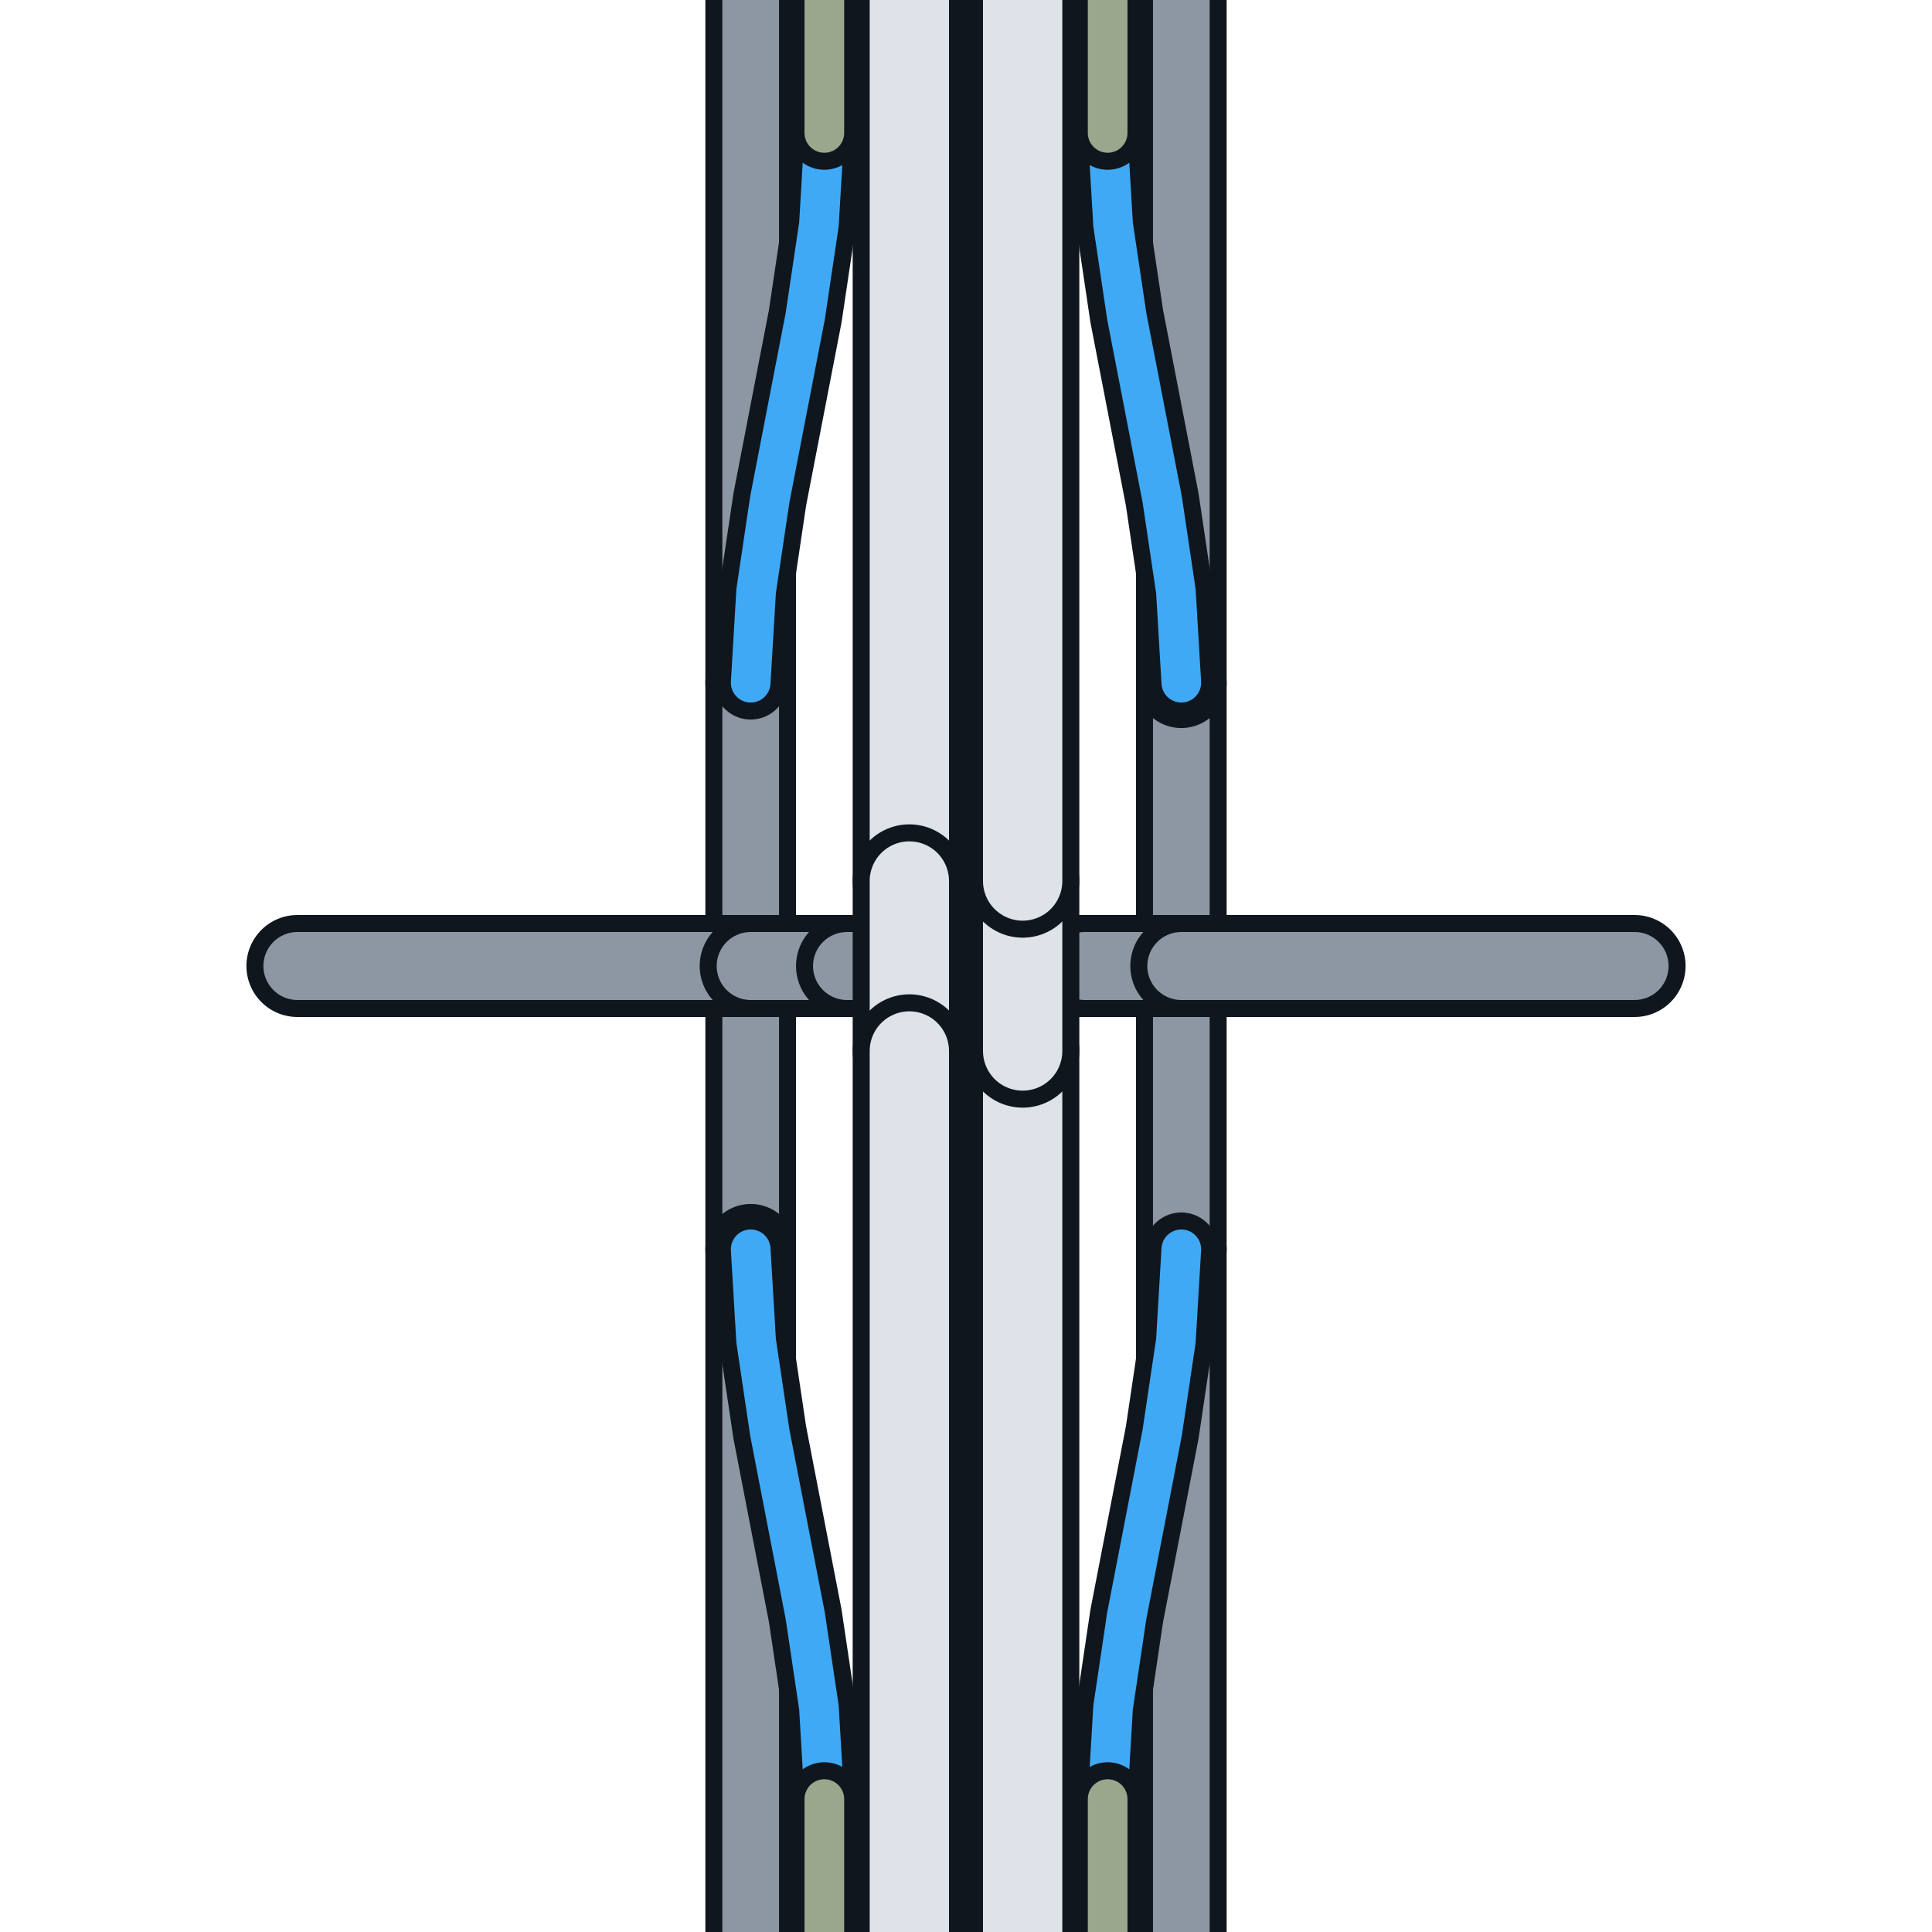
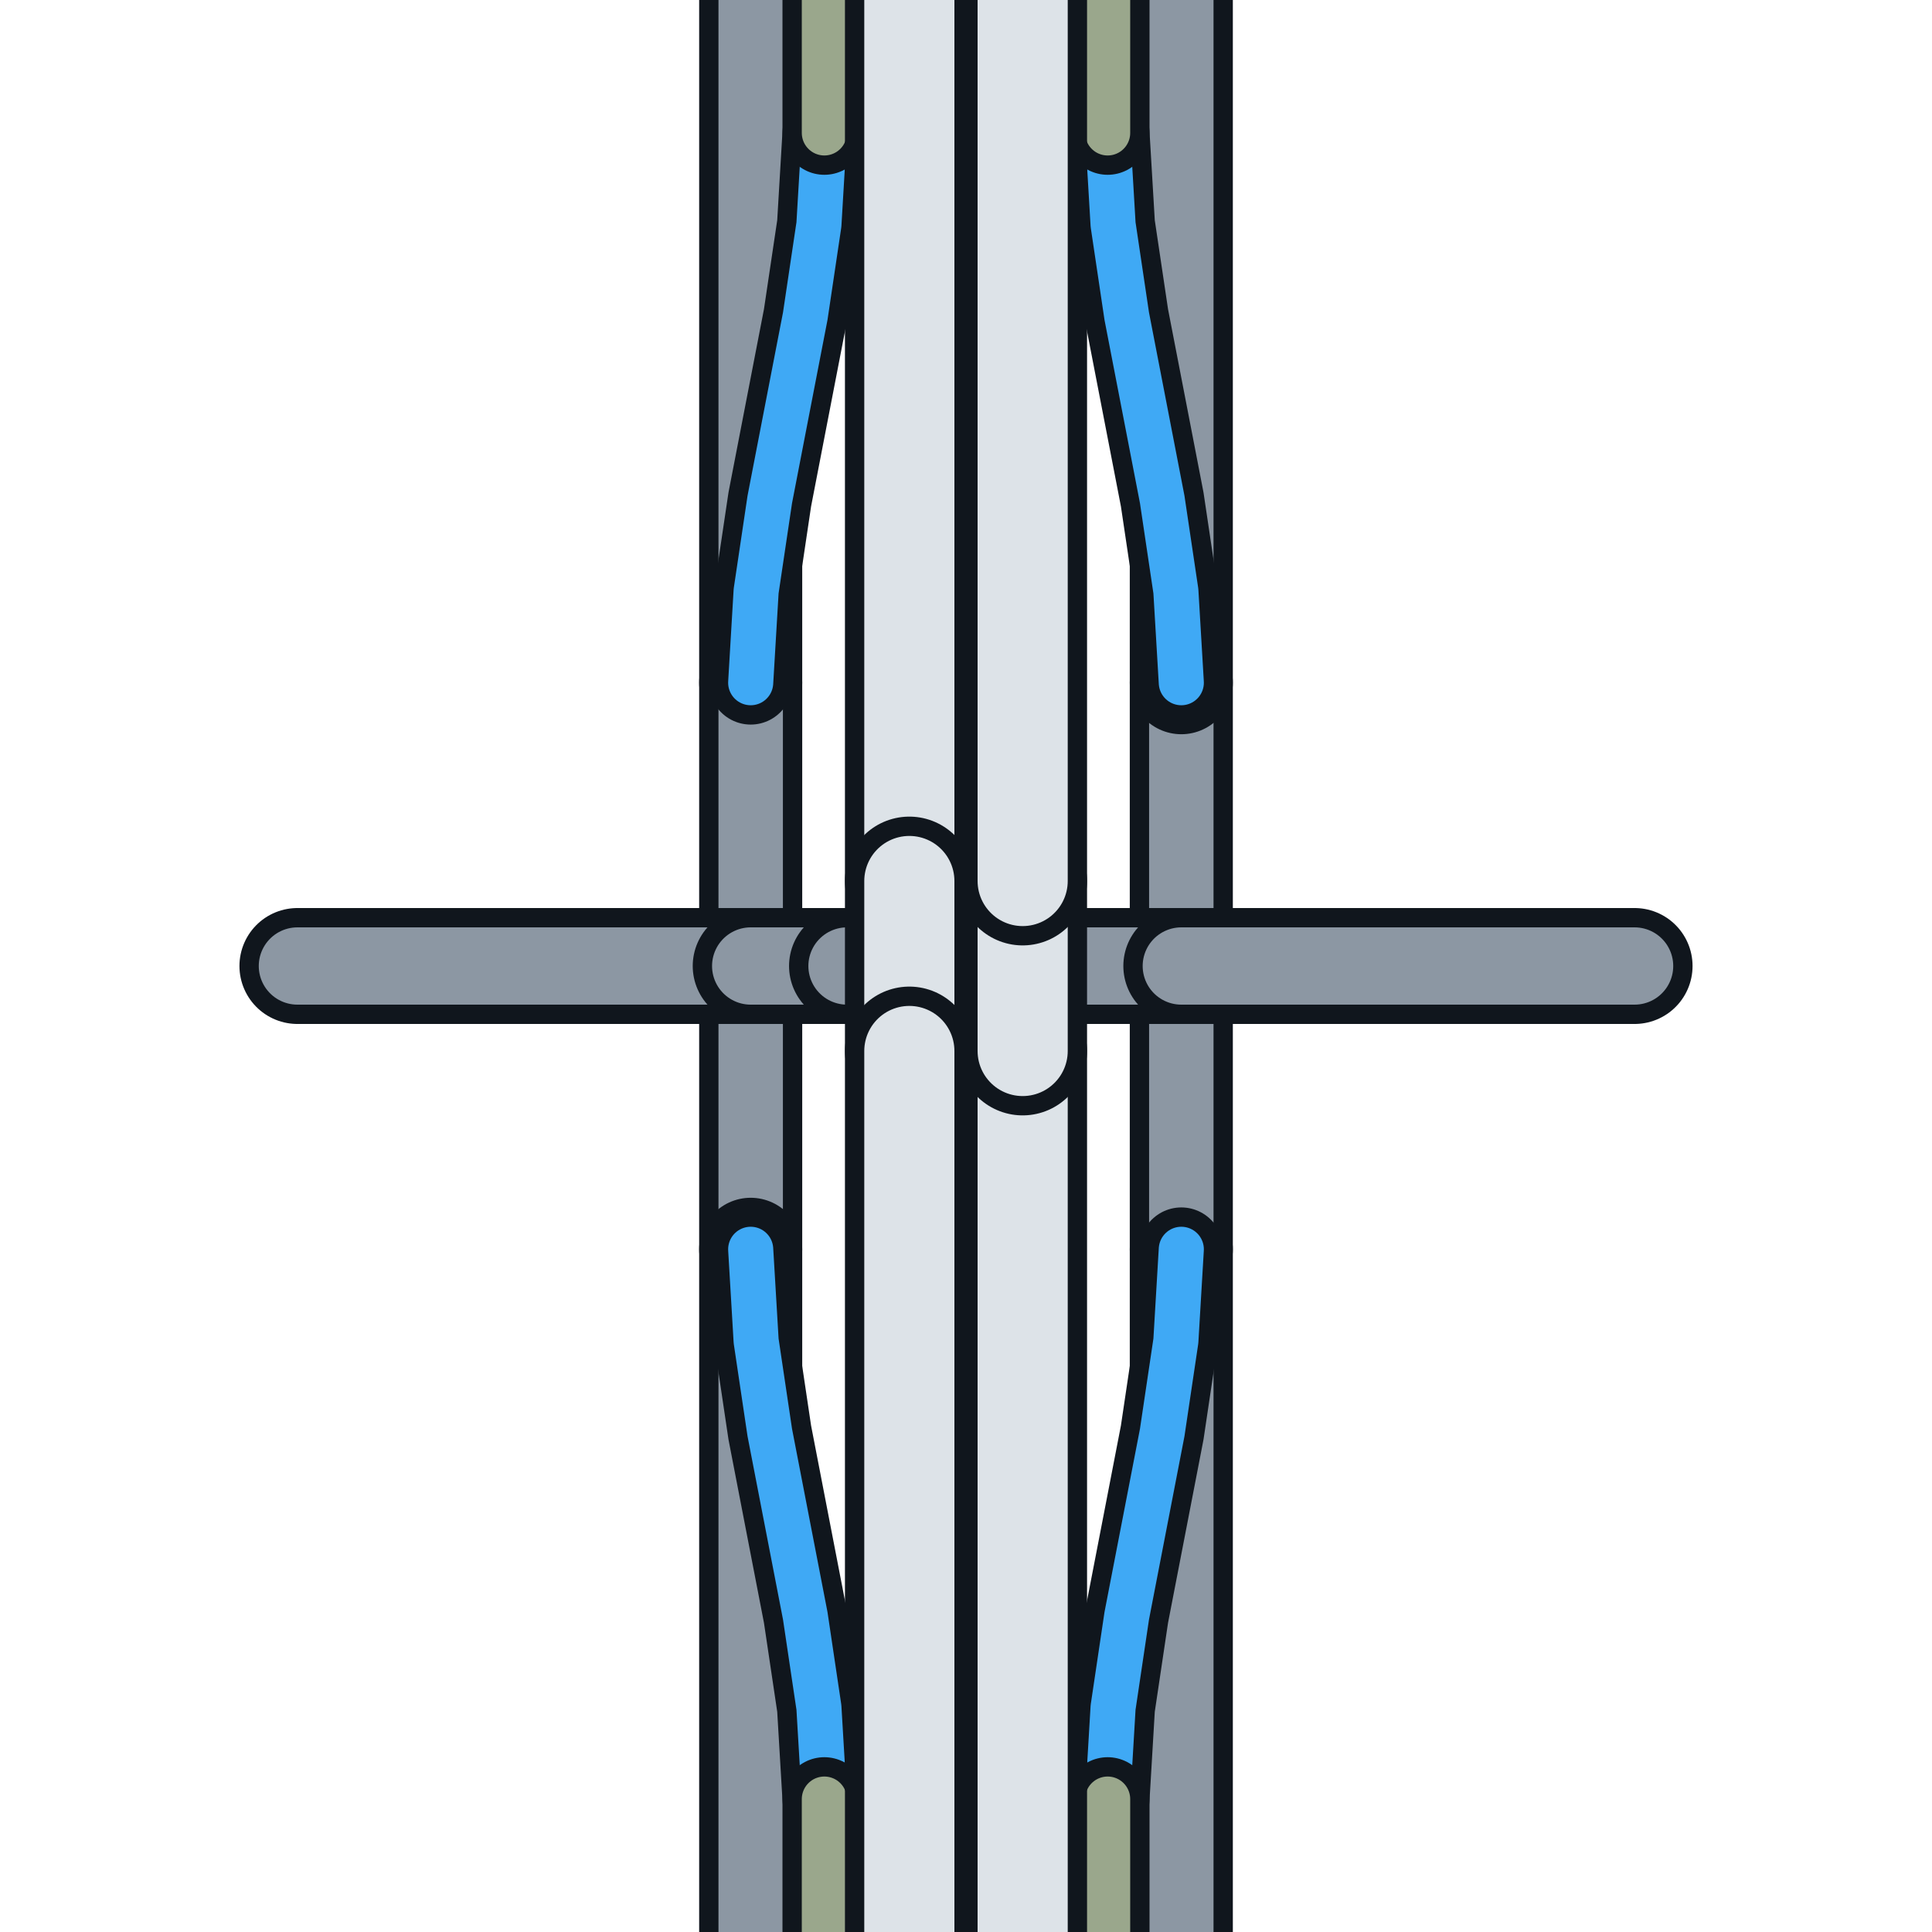
<svg xmlns="http://www.w3.org/2000/svg" viewBox="-170.49 -170.49 340.98 340.98">
-   <path d="M38,530.32L38,450.27L38,370.21L38,290.16L38,210.11L38,130.05L38,50" stroke="#10161d" stroke-width="16" fill="none" stroke-linecap="round" stroke-linejoin="round" />
-   <path d="M38,530.32L38,450.27L38,370.21L38,290.16L38,210.11L38,130.05L38,50" stroke="#8C97A3" stroke-width="10" fill="none" stroke-linecap="round" stroke-linejoin="round" />
-   <path d="M38,50L38,41.67L38,33.33L38,25L38,16.67L38,8.33L38,0" stroke="#10161d" stroke-width="16" fill="none" stroke-linecap="round" stroke-linejoin="round" />
-   <path d="M38,50L38,41.67L38,33.33L38,25L38,16.67L38,8.33L38,0" stroke="#8C97A3" stroke-width="10" fill="none" stroke-linecap="round" stroke-linejoin="round" />
-   <path d="M38,0L38,-8.33L38,-16.67L38,-25L38,-33.33L38,-41.67L38,-50" stroke="#10161d" stroke-width="16" fill="none" stroke-linecap="round" stroke-linejoin="round" />
-   <path d="M38,0L38,-8.33L38,-16.67L38,-25L38,-33.33L38,-41.67L38,-50" stroke="#8C97A3" stroke-width="10" fill="none" stroke-linecap="round" stroke-linejoin="round" />
-   <path d="M38,-50L38,-130.05L38,-210.11L38,-290.16L38,-370.21L38,-450.27L38,-530.32" stroke="#10161d" stroke-width="16" fill="none" stroke-linecap="round" stroke-linejoin="round" />
-   <path d="M38,-50L38,-130.05L38,-210.11L38,-290.16L38,-370.21L38,-450.27L38,-530.32" stroke="#8C97A3" stroke-width="10" fill="none" stroke-linecap="round" stroke-linejoin="round" />
-   <path d="M-38,-530.32L-38,-450.27L-38,-370.21L-38,-290.16L-38,-210.11L-38,-130.05L-38,-50" stroke="#10161d" stroke-width="16" fill="none" stroke-linecap="round" stroke-linejoin="round" />
-   <path d="M-38,-530.32L-38,-450.27L-38,-370.21L-38,-290.16L-38,-210.11L-38,-130.05L-38,-50" stroke="#8C97A3" stroke-width="10" fill="none" stroke-linecap="round" stroke-linejoin="round" />
-   <path d="M-38,-50L-38,-41.67L-38,-33.33L-38,-25L-38,-16.67L-38,-8.33L-38,-0" stroke="#10161d" stroke-width="16" fill="none" stroke-linecap="round" stroke-linejoin="round" />
-   <path d="M-38,-50L-38,-41.67L-38,-33.33L-38,-25L-38,-16.67L-38,-8.33L-38,-0" stroke="#8C97A3" stroke-width="10" fill="none" stroke-linecap="round" stroke-linejoin="round" />
-   <path d="M-38,-0L-38,8.33L-38,16.67L-38,25L-38,33.33L-38,41.67L-38,50" stroke="#10161d" stroke-width="16" fill="none" stroke-linecap="round" stroke-linejoin="round" />
-   <path d="M-38,-0L-38,8.33L-38,16.67L-38,25L-38,33.33L-38,41.67L-38,50" stroke="#8C97A3" stroke-width="10" fill="none" stroke-linecap="round" stroke-linejoin="round" />
-   <path d="M-38,50L-38,130.05L-38,210.11L-38,290.16L-38,370.21L-38,450.27L-38,530.32" stroke="#10161d" stroke-width="16" fill="none" stroke-linecap="round" stroke-linejoin="round" />
-   <path d="M-38,50L-38,130.05L-38,210.11L-38,290.16L-38,370.21L-38,450.27L-38,530.32" stroke="#8C97A3" stroke-width="10" fill="none" stroke-linecap="round" stroke-linejoin="round" />
-   <path d="M-118,-0L-104.67,-0L-91.33,-0L-78,-0L-64.67,-0L-51.33,-0L-38,-0" stroke="#10161d" stroke-width="18" fill="none" stroke-linecap="round" stroke-linejoin="round" />
-   <path d="M-118,-0L-104.67,-0L-91.33,-0L-78,-0L-64.67,-0L-51.33,-0L-38,-0" stroke="#8C97A3" stroke-width="12" fill="none" stroke-linecap="round" stroke-linejoin="round" />
-   <path d="M-38,-0L-35.17,-0L-32.33,-0L-29.5,-0L-26.67,-0L-23.83,-0L-21,-0" stroke="#10161d" stroke-width="18" fill="none" stroke-linecap="round" stroke-linejoin="round" />
-   <path d="M-38,-0L-35.17,-0L-32.33,-0L-29.5,-0L-26.67,-0L-23.83,-0L-21,-0" stroke="#8C97A3" stroke-width="12" fill="none" stroke-linecap="round" stroke-linejoin="round" />
-   <path d="M-21,-0L-14,-0L-7,-0L0,-0L7,0L14,0L21,0" stroke="#10161d" stroke-width="18" fill="none" stroke-linecap="round" stroke-linejoin="round" />
-   <path d="M-21,-0L-14,-0L-7,-0L0,-0L7,0L14,0L21,0" stroke="#8C97A3" stroke-width="12" fill="none" stroke-linecap="round" stroke-linejoin="round" />
-   <path d="M21,0L23.83,0L26.67,0L29.5,0L32.33,0L35.17,0L38,0" stroke="#10161d" stroke-width="18" fill="none" stroke-linecap="round" stroke-linejoin="round" />
-   <path d="M21,0L23.83,0L26.67,0L29.5,0L32.33,0L35.17,0L38,0" stroke="#8C97A3" stroke-width="12" fill="none" stroke-linecap="round" stroke-linejoin="round" />
-   <path d="M38,0L51.33,0L64.67,0L78,0L91.33,0L104.67,0L118,0" stroke="#10161d" stroke-width="18" fill="none" stroke-linecap="round" stroke-linejoin="round" />
-   <path d="M38,0L51.33,0L64.67,0L78,0L91.33,0L104.67,0L118,0" stroke="#8C97A3" stroke-width="12" fill="none" stroke-linecap="round" stroke-linejoin="round" />
-   <path d="M25,147.03L25.96,130.86L28.37,114.69L31.5,98.52L34.63,82.34L37.04,66.17L38,50" stroke="#10161d" stroke-width="13" fill="none" stroke-linecap="round" stroke-linejoin="round" />
-   <path d="M25,147.03L25.96,130.86L28.37,114.69L31.5,98.52L34.63,82.34L37.04,66.17L38,50" stroke="#3FA9F5" stroke-width="7" fill="none" stroke-linecap="round" stroke-linejoin="round" />
-   <path d="M38,-50L37.04,-66.17L34.63,-82.34L31.5,-98.52L28.37,-114.69L25.96,-130.86L25,-147.03" stroke="#10161d" stroke-width="13" fill="none" stroke-linecap="round" stroke-linejoin="round" />
-   <path d="M38,-50L37.04,-66.17L34.63,-82.34L31.5,-98.52L28.37,-114.69L25.96,-130.86L25,-147.03" stroke="#3FA9F5" stroke-width="7" fill="none" stroke-linecap="round" stroke-linejoin="round" />
-   <path d="M-25,-147.03L-25.96,-130.86L-28.37,-114.69L-31.5,-98.52L-34.63,-82.34L-37.04,-66.17L-38,-50" stroke="#10161d" stroke-width="13" fill="none" stroke-linecap="round" stroke-linejoin="round" />
-   <path d="M-25,-147.03L-25.96,-130.86L-28.37,-114.69L-31.5,-98.52L-34.63,-82.34L-37.04,-66.17L-38,-50" stroke="#3FA9F5" stroke-width="7" fill="none" stroke-linecap="round" stroke-linejoin="round" />
-   <path d="M-38,50L-37.04,66.17L-34.63,82.34L-31.5,98.52L-28.37,114.69L-25.96,130.86L-25,147.03" stroke="#10161d" stroke-width="13" fill="none" stroke-linecap="round" stroke-linejoin="round" />
-   <path d="M-38,50L-37.04,66.17L-34.63,82.34L-31.5,98.52L-28.37,114.69L-25.96,130.86L-25,147.03" stroke="#3FA9F5" stroke-width="7" fill="none" stroke-linecap="round" stroke-linejoin="round" />
-   <path d="M25,338.36L25,306.47L25,274.58L25,242.7L25,210.81L25,178.92L25,147.03" stroke="#10161d" stroke-width="13" fill="none" stroke-linecap="round" stroke-linejoin="round" />
-   <path d="M25,338.36L25,306.47L25,274.58L25,242.7L25,210.81L25,178.92L25,147.03" stroke="#9AA78C" stroke-width="7" fill="none" stroke-linecap="round" stroke-linejoin="round" />
-   <path d="M25,-147.03L25,-178.92L25,-210.81L25,-242.7L25,-274.58L25,-306.47L25,-338.36" stroke="#10161d" stroke-width="13" fill="none" stroke-linecap="round" stroke-linejoin="round" />
-   <path d="M25,-147.03L25,-178.92L25,-210.81L25,-242.7L25,-274.58L25,-306.47L25,-338.36" stroke="#9AA78C" stroke-width="7" fill="none" stroke-linecap="round" stroke-linejoin="round" />
-   <path d="M-25,-338.36L-25,-306.47L-25,-274.58L-25,-242.7L-25,-210.81L-25,-178.92L-25,-147.03" stroke="#10161d" stroke-width="13" fill="none" stroke-linecap="round" stroke-linejoin="round" />
-   <path d="M-25,-338.36L-25,-306.47L-25,-274.58L-25,-242.7L-25,-210.81L-25,-178.92L-25,-147.03" stroke="#9AA78C" stroke-width="7" fill="none" stroke-linecap="round" stroke-linejoin="round" />
-   <path d="M-25,147.03L-25,178.92L-25,210.81L-25,242.7L-25,274.58L-25,306.47L-25,338.36" stroke="#10161d" stroke-width="13" fill="none" stroke-linecap="round" stroke-linejoin="round" />
-   <path d="M-25,147.03L-25,178.92L-25,210.81L-25,242.7L-25,274.58L-25,306.47L-25,338.36" stroke="#9AA78C" stroke-width="7" fill="none" stroke-linecap="round" stroke-linejoin="round" />
-   <path d="M10,530.32L10,516.99L10,503.65L10,490.32L10,476.99L10,463.65L10,450.32" stroke="#10161d" stroke-width="20" fill="none" stroke-linecap="round" stroke-linejoin="round" />
-   <path d="M10,530.32L10,516.99L10,503.65L10,490.32L10,476.99L10,463.65L10,450.32" stroke="#DDE3E8" stroke-width="14" fill="none" stroke-linecap="round" stroke-linejoin="round" />
-   <path d="M10,450.32L10,377.77L10,305.21L10,232.66L10,160.11L10,87.55L10,15" stroke="#10161d" stroke-width="20" fill="none" stroke-linecap="round" stroke-linejoin="round" />
-   <path d="M10,450.32L10,377.77L10,305.21L10,232.66L10,160.11L10,87.55L10,15" stroke="#DDE3E8" stroke-width="14" fill="none" stroke-linecap="round" stroke-linejoin="round" />
-   <path d="M10,15L10,10L10,5L10,-0L10,-5L10,-10L10,-15" stroke="#10161d" stroke-width="20" fill="none" stroke-linecap="round" stroke-linejoin="round" />
-   <path d="M10,15L10,10L10,5L10,-0L10,-5L10,-10L10,-15" stroke="#DDE3E8" stroke-width="14" fill="none" stroke-linecap="round" stroke-linejoin="round" />
-   <path d="M10,-15L10,-87.55L10,-160.11L10,-232.66L10,-305.21L10,-377.77L10,-450.32" stroke="#10161d" stroke-width="20" fill="none" stroke-linecap="round" stroke-linejoin="round" />
-   <path d="M10,-15L10,-87.55L10,-160.11L10,-232.66L10,-305.21L10,-377.77L10,-450.32" stroke="#DDE3E8" stroke-width="14" fill="none" stroke-linecap="round" stroke-linejoin="round" />
-   <path d="M10,-450.32L10,-463.65L10,-476.99L10,-490.32L10,-503.65L10,-516.99L10,-530.32" stroke="#10161d" stroke-width="20" fill="none" stroke-linecap="round" stroke-linejoin="round" />
-   <path d="M10,-450.32L10,-463.65L10,-476.99L10,-490.32L10,-503.65L10,-516.99L10,-530.32" stroke="#DDE3E8" stroke-width="14" fill="none" stroke-linecap="round" stroke-linejoin="round" />
-   <path d="M-10,-530.32L-10,-516.99L-10,-503.65L-10,-490.32L-10,-476.99L-10,-463.65L-10,-450.32" stroke="#10161d" stroke-width="20" fill="none" stroke-linecap="round" stroke-linejoin="round" />
-   <path d="M-10,-530.32L-10,-516.99L-10,-503.65L-10,-490.32L-10,-476.99L-10,-463.65L-10,-450.32" stroke="#DDE3E8" stroke-width="14" fill="none" stroke-linecap="round" stroke-linejoin="round" />
-   <path d="M-10,-450.32L-10,-377.77L-10,-305.21L-10,-232.66L-10,-160.11L-10,-87.55L-10,-15" stroke="#10161d" stroke-width="20" fill="none" stroke-linecap="round" stroke-linejoin="round" />
-   <path d="M-10,-450.32L-10,-377.77L-10,-305.21L-10,-232.66L-10,-160.11L-10,-87.55L-10,-15" stroke="#DDE3E8" stroke-width="14" fill="none" stroke-linecap="round" stroke-linejoin="round" />
-   <path d="M-10,-15L-10,-10L-10,-5L-10,-0L-10,5L-10,10L-10,15" stroke="#10161d" stroke-width="20" fill="none" stroke-linecap="round" stroke-linejoin="round" />
-   <path d="M-10,-15L-10,-10L-10,-5L-10,-0L-10,5L-10,10L-10,15" stroke="#DDE3E8" stroke-width="14" fill="none" stroke-linecap="round" stroke-linejoin="round" />
-   <path d="M-10,15L-10,87.55L-10,160.11L-10,232.66L-10,305.21L-10,377.77L-10,450.32" stroke="#10161d" stroke-width="20" fill="none" stroke-linecap="round" stroke-linejoin="round" />
-   <path d="M-10,15L-10,87.55L-10,160.11L-10,232.66L-10,305.21L-10,377.77L-10,450.32" stroke="#DDE3E8" stroke-width="14" fill="none" stroke-linecap="round" stroke-linejoin="round" />
-   <path d="M-10,450.32L-10,463.65L-10,476.99L-10,490.32L-10,503.65L-10,516.99L-10,530.32" stroke="#10161d" stroke-width="20" fill="none" stroke-linecap="round" stroke-linejoin="round" />
-   <path d="M-10,450.32L-10,463.65L-10,476.99L-10,490.32L-10,503.65L-10,516.99L-10,530.32" stroke="#DDE3E8" stroke-width="14" fill="none" stroke-linecap="round" stroke-linejoin="round" />
-   <path d="M10,450.32L11.11,431.66L13.89,413L17.5,394.34L21.11,375.68L23.89,357.02L25,338.36" stroke="#10161d" stroke-width="13" fill="none" stroke-linecap="round" stroke-linejoin="round" />
-   <path d="M10,450.32L11.11,431.66L13.89,413L17.5,394.34L21.11,375.68L23.89,357.02L25,338.36" stroke="#F5A623" stroke-width="7" fill="none" stroke-linecap="round" stroke-linejoin="round" />
-   <path d="M25,-338.36L23.89,-357.02L21.11,-375.68L17.5,-394.34L13.89,-413L11.11,-431.66L10,-450.32" stroke="#10161d" stroke-width="13" fill="none" stroke-linecap="round" stroke-linejoin="round" />
-   <path d="M25,-338.36L23.89,-357.02L21.11,-375.68L17.5,-394.34L13.89,-413L11.11,-431.66L10,-450.32" stroke="#F5A623" stroke-width="7" fill="none" stroke-linecap="round" stroke-linejoin="round" />
-   <path d="M-10,-450.32L-11.11,-431.66L-13.89,-413L-17.5,-394.34L-21.11,-375.68L-23.89,-357.02L-25,-338.36" stroke="#10161d" stroke-width="13" fill="none" stroke-linecap="round" stroke-linejoin="round" />
-   <path d="M-10,-450.32L-11.11,-431.66L-13.89,-413L-17.5,-394.34L-21.11,-375.68L-23.89,-357.02L-25,-338.36" stroke="#F5A623" stroke-width="7" fill="none" stroke-linecap="round" stroke-linejoin="round" />
-   <path d="M-25,338.36L-23.89,357.02L-21.11,375.68L-17.5,394.34L-13.89,413L-11.11,431.66L-10,450.32" stroke="#10161d" stroke-width="13" fill="none" stroke-linecap="round" stroke-linejoin="round" />
-   <path d="M-25,338.36L-23.89,357.02L-21.11,375.68L-17.5,394.34L-13.89,413L-11.11,431.66L-10,450.32" stroke="#F5A623" stroke-width="7" fill="none" stroke-linecap="round" stroke-linejoin="round" />
+   <path d="M38,530.32L38,450.27L38,370.21L38,290.16L38,210.11L38,130.05L38,50" stroke="#10161d" stroke-width="18.19" fill="none" stroke-linecap="round" stroke-linejoin="round" />
+   <path d="M38,530.32L38,450.27L38,370.21L38,290.16L38,210.11L38,130.05L38,50" stroke="#8C97A3" stroke-width="11.37" fill="none" stroke-linecap="round" stroke-linejoin="round" />
+   <path d="M38,50L38,41.67L38,33.33L38,25L38,16.67L38,8.33L38,0" stroke="#10161d" stroke-width="18.19" fill="none" stroke-linecap="round" stroke-linejoin="round" />
+   <path d="M38,50L38,41.67L38,33.33L38,25L38,16.67L38,8.33L38,0" stroke="#8C97A3" stroke-width="11.37" fill="none" stroke-linecap="round" stroke-linejoin="round" />
+   <path d="M38,0L38,-8.33L38,-16.67L38,-25L38,-33.33L38,-41.67L38,-50" stroke="#10161d" stroke-width="18.19" fill="none" stroke-linecap="round" stroke-linejoin="round" />
+   <path d="M38,0L38,-8.33L38,-16.67L38,-25L38,-33.33L38,-41.67L38,-50" stroke="#8C97A3" stroke-width="11.37" fill="none" stroke-linecap="round" stroke-linejoin="round" />
+   <path d="M38,-50L38,-130.05L38,-210.11L38,-290.16L38,-370.21L38,-450.27L38,-530.32" stroke="#10161d" stroke-width="18.19" fill="none" stroke-linecap="round" stroke-linejoin="round" />
+   <path d="M38,-50L38,-130.05L38,-210.11L38,-290.16L38,-370.21L38,-450.27L38,-530.32" stroke="#8C97A3" stroke-width="11.37" fill="none" stroke-linecap="round" stroke-linejoin="round" />
+   <path d="M-38,-530.32L-38,-450.27L-38,-370.21L-38,-290.16L-38,-210.11L-38,-130.05L-38,-50" stroke="#10161d" stroke-width="18.19" fill="none" stroke-linecap="round" stroke-linejoin="round" />
+   <path d="M-38,-530.32L-38,-450.27L-38,-370.21L-38,-290.16L-38,-210.11L-38,-130.05L-38,-50" stroke="#8C97A3" stroke-width="11.37" fill="none" stroke-linecap="round" stroke-linejoin="round" />
+   <path d="M-38,-50L-38,-41.67L-38,-33.33L-38,-25L-38,-16.67L-38,-8.33L-38,-0" stroke="#10161d" stroke-width="18.19" fill="none" stroke-linecap="round" stroke-linejoin="round" />
+   <path d="M-38,-50L-38,-41.67L-38,-33.33L-38,-25L-38,-16.67L-38,-8.33L-38,-0" stroke="#8C97A3" stroke-width="11.37" fill="none" stroke-linecap="round" stroke-linejoin="round" />
+   <path d="M-38,-0L-38,8.33L-38,16.67L-38,25L-38,33.33L-38,41.67L-38,50" stroke="#10161d" stroke-width="18.19" fill="none" stroke-linecap="round" stroke-linejoin="round" />
+   <path d="M-38,-0L-38,8.33L-38,16.67L-38,25L-38,33.33L-38,41.67L-38,50" stroke="#8C97A3" stroke-width="11.37" fill="none" stroke-linecap="round" stroke-linejoin="round" />
+   <path d="M-38,50L-38,130.05L-38,210.11L-38,290.16L-38,370.21L-38,450.27L-38,530.32" stroke="#10161d" stroke-width="18.19" fill="none" stroke-linecap="round" stroke-linejoin="round" />
+   <path d="M-38,50L-38,130.05L-38,210.11L-38,290.16L-38,370.21L-38,450.27L-38,530.32" stroke="#8C97A3" stroke-width="11.37" fill="none" stroke-linecap="round" stroke-linejoin="round" />
+   <path d="M-118,-0L-104.67,-0L-91.33,-0L-78,-0L-64.67,-0L-51.33,-0L-38,-0" stroke="#10161d" stroke-width="20.46" fill="none" stroke-linecap="round" stroke-linejoin="round" />
+   <path d="M-118,-0L-104.67,-0L-91.33,-0L-78,-0L-64.67,-0L-51.33,-0L-38,-0" stroke="#8C97A3" stroke-width="13.64" fill="none" stroke-linecap="round" stroke-linejoin="round" />
+   <path d="M-38,-0L-35.17,-0L-32.33,-0L-29.5,-0L-26.67,-0L-23.83,-0L-21,-0" stroke="#10161d" stroke-width="20.46" fill="none" stroke-linecap="round" stroke-linejoin="round" />
+   <path d="M-38,-0L-35.17,-0L-32.33,-0L-29.5,-0L-26.67,-0L-23.83,-0L-21,-0" stroke="#8C97A3" stroke-width="13.64" fill="none" stroke-linecap="round" stroke-linejoin="round" />
+   <path d="M-21,-0L-14,-0L-7,-0L0,-0L7,0L14,0L21,0" stroke="#10161d" stroke-width="20.46" fill="none" stroke-linecap="round" stroke-linejoin="round" />
+   <path d="M-21,-0L-14,-0L-7,-0L0,-0L7,0L14,0L21,0" stroke="#8C97A3" stroke-width="13.64" fill="none" stroke-linecap="round" stroke-linejoin="round" />
+   <path d="M21,0L23.83,0L26.67,0L29.5,0L32.33,0L35.17,0L38,0" stroke="#10161d" stroke-width="20.46" fill="none" stroke-linecap="round" stroke-linejoin="round" />
+   <path d="M21,0L23.83,0L26.67,0L29.5,0L32.33,0L35.17,0L38,0" stroke="#8C97A3" stroke-width="13.64" fill="none" stroke-linecap="round" stroke-linejoin="round" />
+   <path d="M38,0L51.33,0L64.67,0L78,0L91.33,0L104.67,0L118,0" stroke="#10161d" stroke-width="20.46" fill="none" stroke-linecap="round" stroke-linejoin="round" />
+   <path d="M38,0L51.33,0L64.67,0L78,0L91.33,0L104.67,0L118,0" stroke="#8C97A3" stroke-width="13.64" fill="none" stroke-linecap="round" stroke-linejoin="round" />
+   <path d="M25,147.03L25.96,130.86L28.37,114.69L31.5,98.52L34.63,82.34L37.04,66.17L38,50" stroke="#10161d" stroke-width="14.78" fill="none" stroke-linecap="round" stroke-linejoin="round" />
+   <path d="M25,147.03L25.96,130.86L28.37,114.69L31.5,98.52L34.63,82.34L37.04,66.17L38,50" stroke="#3FA9F5" stroke-width="7.96" fill="none" stroke-linecap="round" stroke-linejoin="round" />
+   <path d="M38,-50L37.04,-66.17L34.63,-82.34L31.5,-98.52L28.37,-114.69L25.96,-130.86L25,-147.03" stroke="#10161d" stroke-width="14.78" fill="none" stroke-linecap="round" stroke-linejoin="round" />
+   <path d="M38,-50L37.04,-66.17L34.63,-82.34L31.5,-98.52L28.37,-114.69L25.96,-130.86L25,-147.03" stroke="#3FA9F5" stroke-width="7.96" fill="none" stroke-linecap="round" stroke-linejoin="round" />
+   <path d="M-25,-147.03L-25.96,-130.86L-28.37,-114.69L-31.5,-98.52L-34.63,-82.34L-37.04,-66.17L-38,-50" stroke="#10161d" stroke-width="14.78" fill="none" stroke-linecap="round" stroke-linejoin="round" />
+   <path d="M-25,-147.03L-25.96,-130.86L-28.37,-114.69L-31.5,-98.52L-34.63,-82.34L-37.04,-66.17L-38,-50" stroke="#3FA9F5" stroke-width="7.96" fill="none" stroke-linecap="round" stroke-linejoin="round" />
+   <path d="M-38,50L-37.04,66.17L-34.63,82.34L-31.5,98.52L-28.37,114.69L-25.96,130.86L-25,147.03" stroke="#10161d" stroke-width="14.78" fill="none" stroke-linecap="round" stroke-linejoin="round" />
+   <path d="M-38,50L-37.04,66.17L-34.63,82.34L-31.5,98.52L-28.37,114.69L-25.96,130.86L-25,147.03" stroke="#3FA9F5" stroke-width="7.96" fill="none" stroke-linecap="round" stroke-linejoin="round" />
+   <path d="M25,338.36L25,306.47L25,274.58L25,242.7L25,210.81L25,178.92L25,147.03" stroke="#10161d" stroke-width="14.78" fill="none" stroke-linecap="round" stroke-linejoin="round" />
+   <path d="M25,338.36L25,306.47L25,274.58L25,242.7L25,210.81L25,178.92L25,147.03" stroke="#9AA78C" stroke-width="7.96" fill="none" stroke-linecap="round" stroke-linejoin="round" />
+   <path d="M25,-147.03L25,-178.92L25,-210.81L25,-242.7L25,-274.58L25,-306.47L25,-338.36" stroke="#10161d" stroke-width="14.78" fill="none" stroke-linecap="round" stroke-linejoin="round" />
+   <path d="M25,-147.03L25,-178.92L25,-210.81L25,-242.7L25,-274.58L25,-306.47L25,-338.36" stroke="#9AA78C" stroke-width="7.96" fill="none" stroke-linecap="round" stroke-linejoin="round" />
+   <path d="M-25,-338.36L-25,-306.47L-25,-274.58L-25,-242.7L-25,-210.81L-25,-178.92L-25,-147.03" stroke="#10161d" stroke-width="14.78" fill="none" stroke-linecap="round" stroke-linejoin="round" />
+   <path d="M-25,-338.36L-25,-306.47L-25,-274.58L-25,-242.7L-25,-210.81L-25,-178.92L-25,-147.03" stroke="#9AA78C" stroke-width="7.96" fill="none" stroke-linecap="round" stroke-linejoin="round" />
+   <path d="M-25,147.03L-25,178.92L-25,210.81L-25,242.7L-25,274.58L-25,306.47L-25,338.36" stroke="#10161d" stroke-width="14.78" fill="none" stroke-linecap="round" stroke-linejoin="round" />
+   <path d="M-25,147.03L-25,178.92L-25,210.81L-25,242.7L-25,274.58L-25,306.47L-25,338.36" stroke="#9AA78C" stroke-width="7.96" fill="none" stroke-linecap="round" stroke-linejoin="round" />
+   <path d="M10,530.32L10,516.99L10,503.65L10,490.32L10,476.99L10,463.65L10,450.32" stroke="#10161d" stroke-width="22.73" fill="none" stroke-linecap="round" stroke-linejoin="round" />
+   <path d="M10,530.32L10,516.99L10,503.65L10,490.32L10,476.99L10,463.65L10,450.32" stroke="#DDE3E8" stroke-width="15.91" fill="none" stroke-linecap="round" stroke-linejoin="round" />
+   <path d="M10,450.32L10,377.77L10,305.21L10,232.66L10,160.11L10,87.55L10,15" stroke="#10161d" stroke-width="22.73" fill="none" stroke-linecap="round" stroke-linejoin="round" />
+   <path d="M10,450.32L10,377.77L10,305.21L10,232.66L10,160.11L10,87.55L10,15" stroke="#DDE3E8" stroke-width="15.91" fill="none" stroke-linecap="round" stroke-linejoin="round" />
+   <path d="M10,15L10,10L10,5L10,-0L10,-5L10,-10L10,-15" stroke="#10161d" stroke-width="22.73" fill="none" stroke-linecap="round" stroke-linejoin="round" />
+   <path d="M10,15L10,10L10,5L10,-0L10,-5L10,-10L10,-15" stroke="#DDE3E8" stroke-width="15.91" fill="none" stroke-linecap="round" stroke-linejoin="round" />
+   <path d="M10,-15L10,-87.55L10,-160.11L10,-232.66L10,-305.21L10,-377.77L10,-450.32" stroke="#10161d" stroke-width="22.73" fill="none" stroke-linecap="round" stroke-linejoin="round" />
+   <path d="M10,-15L10,-87.55L10,-160.11L10,-232.66L10,-305.21L10,-377.77L10,-450.32" stroke="#DDE3E8" stroke-width="15.91" fill="none" stroke-linecap="round" stroke-linejoin="round" />
+   <path d="M10,-450.32L10,-463.65L10,-476.99L10,-490.32L10,-503.65L10,-516.99L10,-530.32" stroke="#10161d" stroke-width="22.73" fill="none" stroke-linecap="round" stroke-linejoin="round" />
+   <path d="M10,-450.32L10,-463.65L10,-476.99L10,-490.32L10,-503.65L10,-516.99L10,-530.32" stroke="#DDE3E8" stroke-width="15.91" fill="none" stroke-linecap="round" stroke-linejoin="round" />
+   <path d="M-10,-530.32L-10,-516.99L-10,-503.65L-10,-490.32L-10,-476.99L-10,-463.65L-10,-450.32" stroke="#10161d" stroke-width="22.73" fill="none" stroke-linecap="round" stroke-linejoin="round" />
+   <path d="M-10,-530.32L-10,-516.99L-10,-503.65L-10,-490.32L-10,-476.99L-10,-463.65L-10,-450.32" stroke="#DDE3E8" stroke-width="15.91" fill="none" stroke-linecap="round" stroke-linejoin="round" />
+   <path d="M-10,-450.32L-10,-377.77L-10,-305.21L-10,-232.66L-10,-160.11L-10,-87.55L-10,-15" stroke="#10161d" stroke-width="22.73" fill="none" stroke-linecap="round" stroke-linejoin="round" />
+   <path d="M-10,-450.32L-10,-377.77L-10,-305.21L-10,-232.66L-10,-160.11L-10,-87.55L-10,-15" stroke="#DDE3E8" stroke-width="15.91" fill="none" stroke-linecap="round" stroke-linejoin="round" />
+   <path d="M-10,-15L-10,-10L-10,-5L-10,-0L-10,5L-10,10L-10,15" stroke="#10161d" stroke-width="22.73" fill="none" stroke-linecap="round" stroke-linejoin="round" />
+   <path d="M-10,-15L-10,-10L-10,-5L-10,-0L-10,5L-10,10L-10,15" stroke="#DDE3E8" stroke-width="15.91" fill="none" stroke-linecap="round" stroke-linejoin="round" />
+   <path d="M-10,15L-10,87.55L-10,160.11L-10,232.66L-10,305.21L-10,377.77L-10,450.32" stroke="#10161d" stroke-width="22.73" fill="none" stroke-linecap="round" stroke-linejoin="round" />
+   <path d="M-10,15L-10,87.55L-10,160.11L-10,232.66L-10,305.21L-10,377.77L-10,450.32" stroke="#DDE3E8" stroke-width="15.91" fill="none" stroke-linecap="round" stroke-linejoin="round" />
+   <path d="M-10,450.32L-10,463.65L-10,476.99L-10,490.32L-10,503.65L-10,516.99L-10,530.32" stroke="#10161d" stroke-width="22.73" fill="none" stroke-linecap="round" stroke-linejoin="round" />
+   <path d="M-10,450.32L-10,463.65L-10,476.99L-10,490.32L-10,503.65L-10,516.99L-10,530.32" stroke="#DDE3E8" stroke-width="15.91" fill="none" stroke-linecap="round" stroke-linejoin="round" />
+   <path d="M14,450.32L14.81,438.33L16.85,426.33L19.5,414.34L22.15,402.35L24.19,390.35L25,378.36" stroke="#10161d" stroke-width="14.78" fill="none" stroke-linecap="round" stroke-linejoin="round" />
+   <path d="M14,450.32L14.81,438.33L16.85,426.33L19.5,414.34L22.15,402.35L24.19,390.35L25,378.36" stroke="#F5A623" stroke-width="7.96" fill="none" stroke-linecap="round" stroke-linejoin="round" />
+   <path d="M25,378.36L25,371.69L25,365.03L25,358.36L25,351.69L25,345.03L25,338.36" stroke="#10161d" stroke-width="14.78" fill="none" stroke-linecap="round" stroke-linejoin="round" />
+   <path d="M25,378.36L25,371.69L25,365.03L25,358.36L25,351.69L25,345.03L25,338.36" stroke="#F5A623" stroke-width="7.96" fill="none" stroke-linecap="round" stroke-linejoin="round" />
+   <path d="M25,-338.36L25,-345.03L25,-351.69L25,-358.36L25,-365.03L25,-371.69L25,-378.36" stroke="#10161d" stroke-width="14.78" fill="none" stroke-linecap="round" stroke-linejoin="round" />
+   <path d="M25,-338.36L25,-345.03L25,-351.69L25,-358.36L25,-365.03L25,-371.69L25,-378.36" stroke="#F5A623" stroke-width="7.96" fill="none" stroke-linecap="round" stroke-linejoin="round" />
+   <path d="M25,-378.36L24.19,-390.35L22.15,-402.35L19.5,-414.34L16.85,-426.33L14.81,-438.33L14,-450.32" stroke="#10161d" stroke-width="14.78" fill="none" stroke-linecap="round" stroke-linejoin="round" />
+   <path d="M25,-378.36L24.19,-390.35L22.15,-402.35L19.5,-414.34L16.85,-426.33L14.81,-438.33L14,-450.32" stroke="#F5A623" stroke-width="7.96" fill="none" stroke-linecap="round" stroke-linejoin="round" />
+   <path d="M-14,-450.32L-14.81,-438.33L-16.85,-426.33L-19.5,-414.34L-22.15,-402.35L-24.19,-390.35L-25,-378.36" stroke="#10161d" stroke-width="14.78" fill="none" stroke-linecap="round" stroke-linejoin="round" />
+   <path d="M-14,-450.32L-14.81,-438.33L-16.85,-426.33L-19.5,-414.34L-22.15,-402.35L-24.19,-390.35L-25,-378.36" stroke="#F5A623" stroke-width="7.96" fill="none" stroke-linecap="round" stroke-linejoin="round" />
+   <path d="M-25,-378.36L-25,-371.69L-25,-365.03L-25,-358.36L-25,-351.69L-25,-345.03L-25,-338.36" stroke="#10161d" stroke-width="14.78" fill="none" stroke-linecap="round" stroke-linejoin="round" />
+   <path d="M-25,-378.36L-25,-371.69L-25,-365.03L-25,-358.36L-25,-351.69L-25,-345.03L-25,-338.36" stroke="#F5A623" stroke-width="7.96" fill="none" stroke-linecap="round" stroke-linejoin="round" />
+   <path d="M-25,338.36L-25,345.03L-25,351.69L-25,358.36L-25,365.03L-25,371.69L-25,378.36" stroke="#10161d" stroke-width="14.78" fill="none" stroke-linecap="round" stroke-linejoin="round" />
+   <path d="M-25,338.36L-25,345.03L-25,351.69L-25,358.36L-25,365.03L-25,371.69L-25,378.36" stroke="#F5A623" stroke-width="7.96" fill="none" stroke-linecap="round" stroke-linejoin="round" />
+   <path d="M-25,378.36L-24.19,390.35L-22.15,402.35L-19.5,414.34L-16.85,426.33L-14.81,438.33L-14,450.32" stroke="#10161d" stroke-width="14.78" fill="none" stroke-linecap="round" stroke-linejoin="round" />
+   <path d="M-25,378.36L-24.19,390.35L-22.15,402.35L-19.5,414.34L-16.85,426.33L-14.81,438.33L-14,450.32" stroke="#F5A623" stroke-width="7.96" fill="none" stroke-linecap="round" stroke-linejoin="round" />
</svg>
